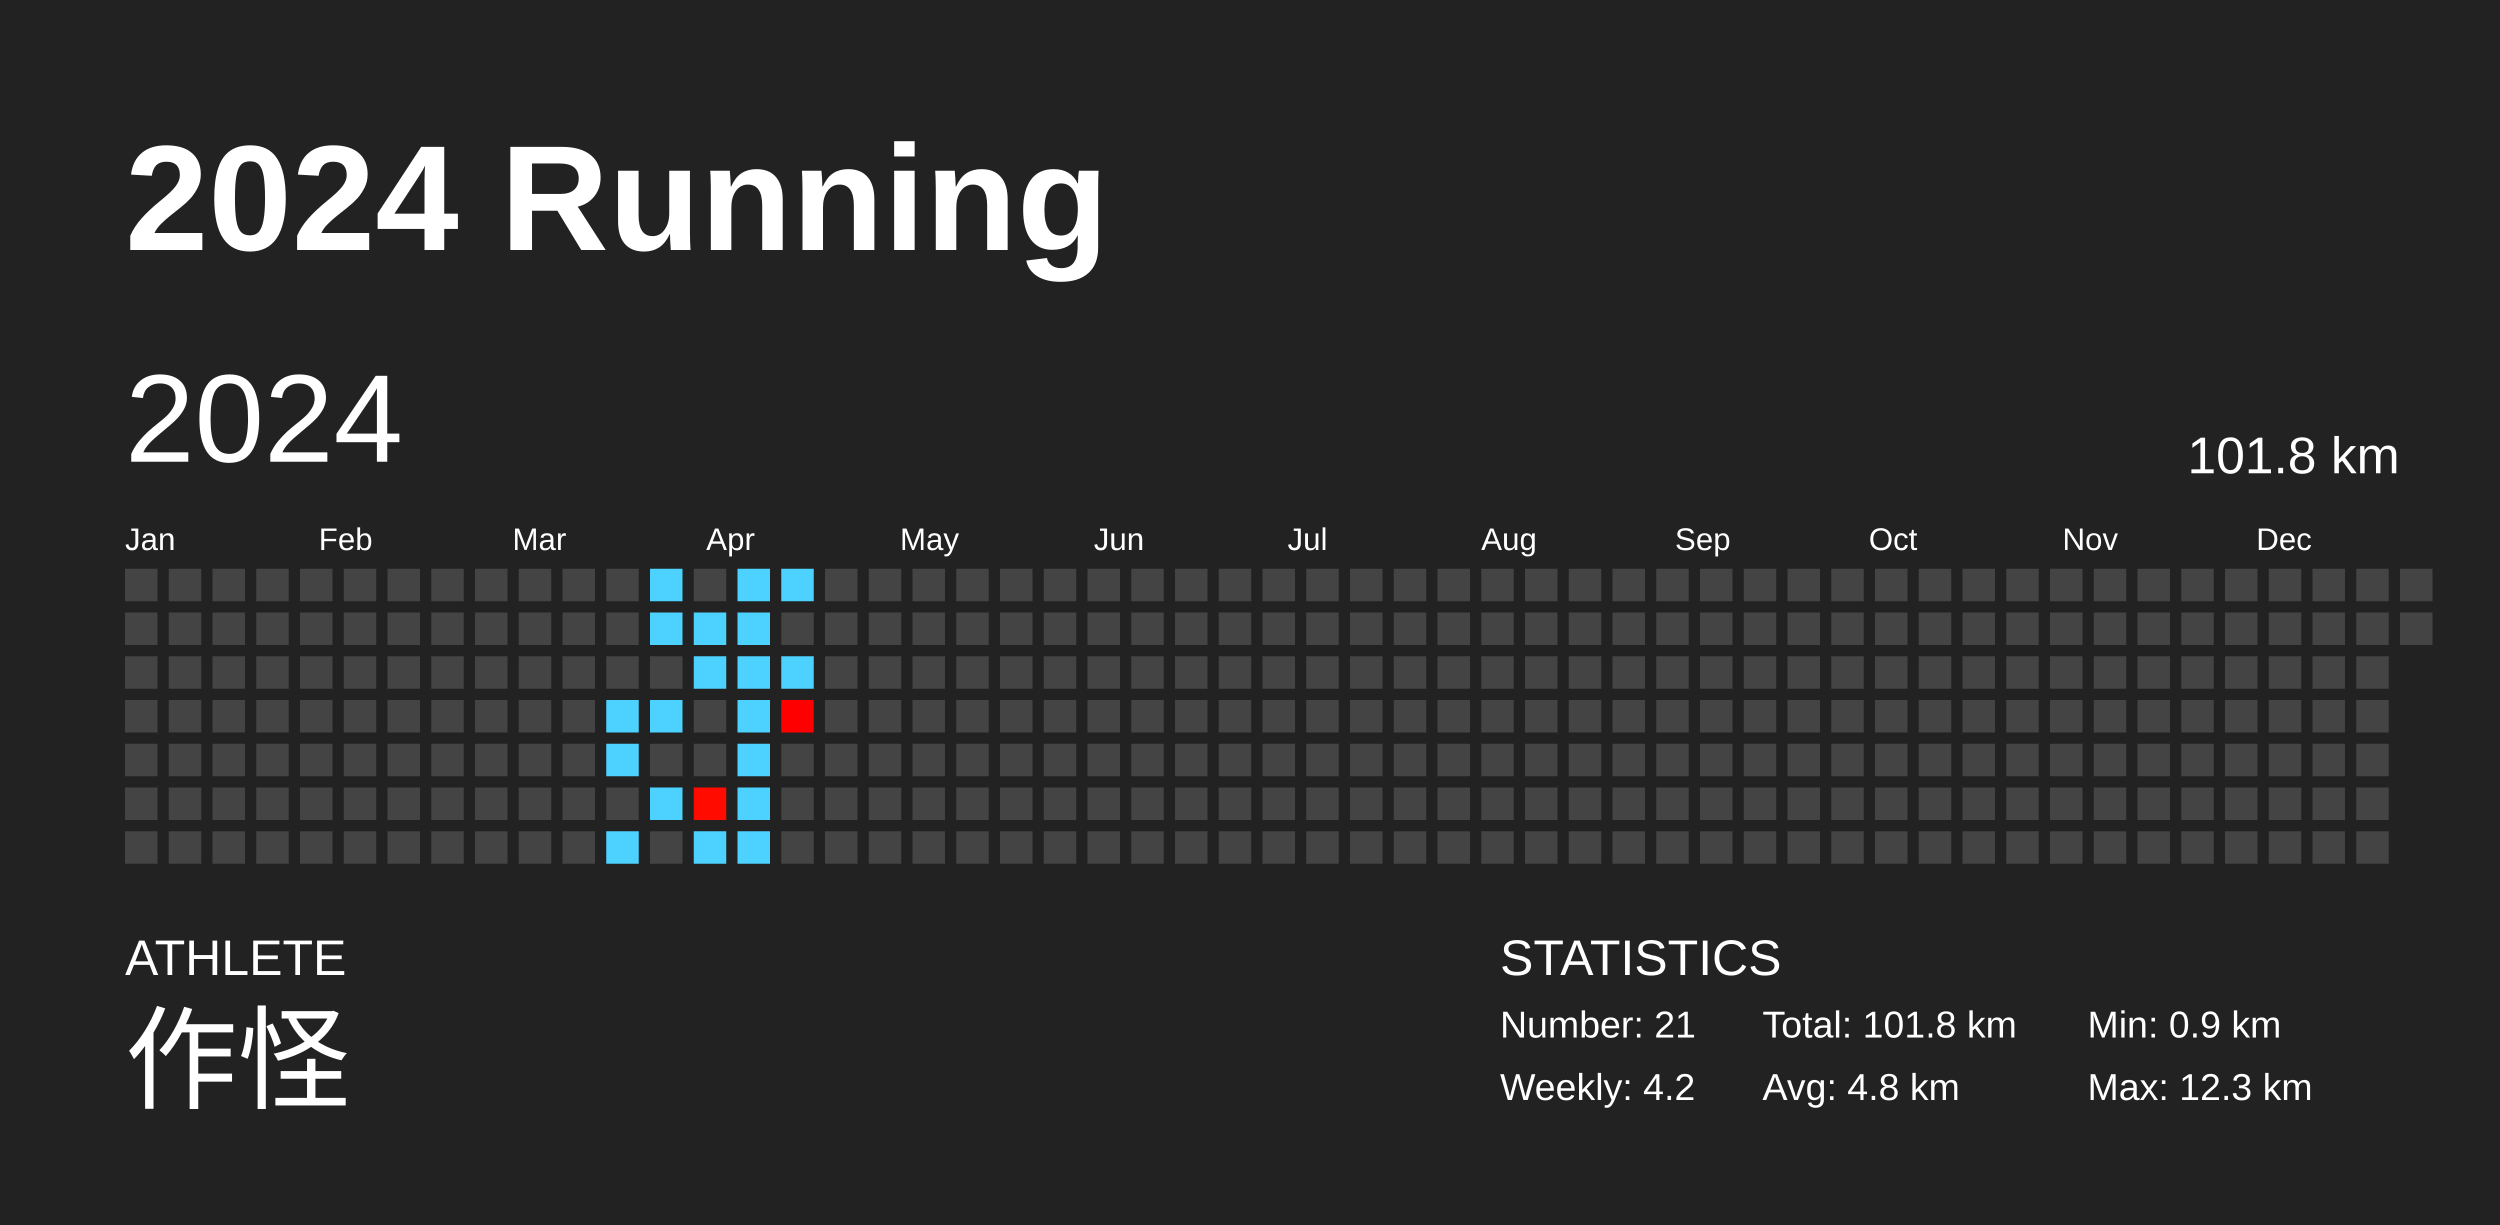
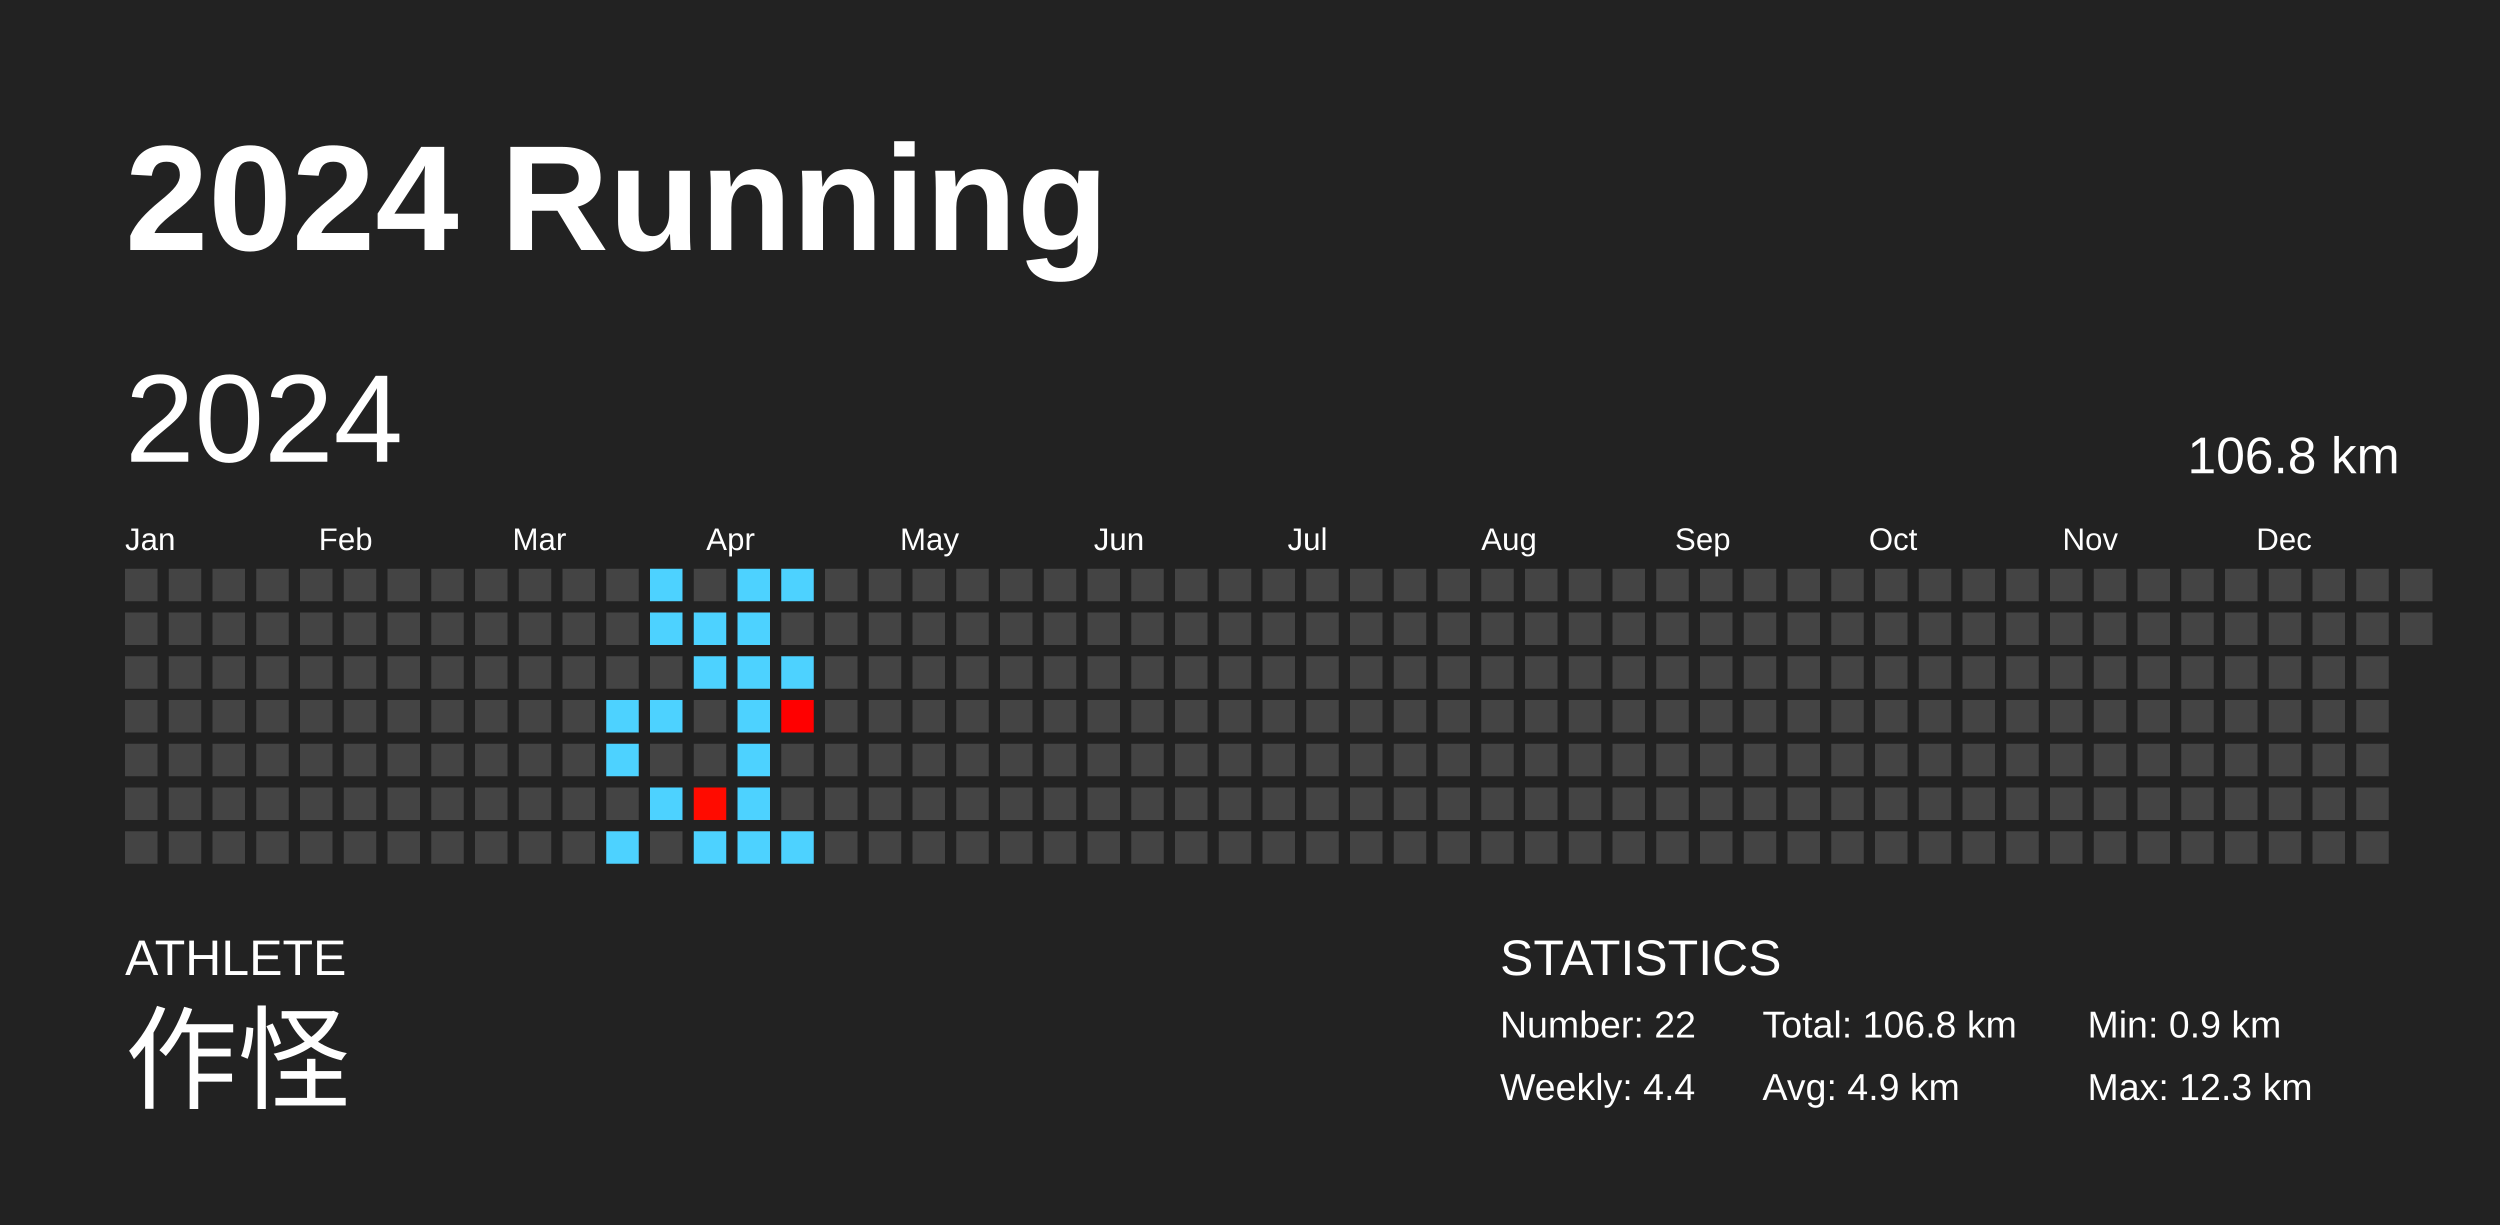
<svg xmlns="http://www.w3.org/2000/svg" baseProfile="full" height="98mm" version="1.1" viewBox="0,0,200,98" width="200mm">
  <defs />
  <rect fill="#222222" height="98" width="200" x="0" y="0" />
  <text fill="#FFFFFF" style="font-size:12px; font-family:Arial; font-weight:bold;" x="10" y="20">2024 Running</text>
  <text fill="#FFFFFF" style="font-size:4px; font-family:Arial" x="10" y="78">ATHLETE</text>
  <text fill="#FFFFFF" style="font-size:9px; font-family:Arial" x="10" y="88">作怪</text>
  <text fill="#FFFFFF" style="font-size:4px; font-family:Arial" x="120" y="78">STATISTICS</text>
-   <text fill="#FFFFFF" style="font-size:3px; font-family:Arial" x="120" y="83">Number: 21</text>
-   <text fill="#FFFFFF" style="font-size:3px; font-family:Arial" x="120" y="88">Weekly: 4.2</text>
-   <text fill="#FFFFFF" style="font-size:3px; font-family:Arial" x="141" y="83">Total: 101.8 km</text>
-   <text fill="#FFFFFF" style="font-size:3px; font-family:Arial" x="141" y="88">Avg: 4.8 km</text>
+   <text fill="#FFFFFF" style="font-size:3px; font-family:Arial" x="120" y="83">Number: 22</text>
+   <text fill="#FFFFFF" style="font-size:3px; font-family:Arial" x="120" y="88">Weekly: 4.4</text>
+   <text fill="#FFFFFF" style="font-size:3px; font-family:Arial" x="141" y="83">Total: 106.8 km</text>
+   <text fill="#FFFFFF" style="font-size:3px; font-family:Arial" x="141" y="88">Avg: 4.9 km</text>
  <text fill="#FFFFFF" style="font-size:3px; font-family:Arial" x="167" y="83">Min: 0.9 km</text>
  <text fill="#FFFFFF" style="font-size:3px; font-family:Arial" x="167" y="88">Max: 12.3 km</text>
  <text dominant-baseline="hanging" fill="#FFFFFF" style="font-size:10.0px; font-family:Arial;" x="10" y="30">2024</text>
-   <text dominant-baseline="hanging" fill="#FFFFFF" style="font-size:4.125px; font-family:Arial;" x="175" y="35">101.8 km</text>
+   <text dominant-baseline="hanging" fill="#FFFFFF" style="font-size:4.125px; font-family:Arial;" x="175" y="35">106.8 km</text>
  <text fill="#FFFFFF" style="font-size:2.5px; font-family:Arial" x="10.0" y="44">Jan</text>
  <text fill="#FFFFFF" style="font-size:2.5px; font-family:Arial" x="25.5" y="44">Feb</text>
  <text fill="#FFFFFF" style="font-size:2.5px; font-family:Arial" x="41.0" y="44">Mar</text>
  <text fill="#FFFFFF" style="font-size:2.5px; font-family:Arial" x="56.5" y="44">Apr</text>
  <text fill="#FFFFFF" style="font-size:2.5px; font-family:Arial" x="72.0" y="44">May</text>
  <text fill="#FFFFFF" style="font-size:2.5px; font-family:Arial" x="87.5" y="44">Jun</text>
  <text fill="#FFFFFF" style="font-size:2.5px; font-family:Arial" x="103.0" y="44">Jul</text>
  <text fill="#FFFFFF" style="font-size:2.5px; font-family:Arial" x="118.5" y="44">Aug</text>
  <text fill="#FFFFFF" style="font-size:2.5px; font-family:Arial" x="134.0" y="44">Sep</text>
  <text fill="#FFFFFF" style="font-size:2.5px; font-family:Arial" x="149.5" y="44">Oct</text>
  <text fill="#FFFFFF" style="font-size:2.5px; font-family:Arial" x="165.0" y="44">Nov</text>
  <text fill="#FFFFFF" style="font-size:2.5px; font-family:Arial" x="180.5" y="44">Dec</text>
  <rect fill="#444444" height="2.6" width="2.6" x="10.0" y="45.5" />
  <rect fill="#444444" height="2.6" width="2.6" x="10.0" y="49.0" />
  <rect fill="#444444" height="2.6" width="2.6" x="10.0" y="52.5" />
  <rect fill="#444444" height="2.6" width="2.6" x="10.0" y="56.0" />
  <rect fill="#444444" height="2.6" width="2.6" x="10.0" y="59.5" />
  <rect fill="#444444" height="2.6" width="2.6" x="10.0" y="63.0" />
  <rect fill="#444444" height="2.6" width="2.6" x="10.0" y="66.5" />
  <rect fill="#444444" height="2.6" width="2.6" x="13.5" y="45.5" />
  <rect fill="#444444" height="2.6" width="2.6" x="13.5" y="49.0" />
  <rect fill="#444444" height="2.6" width="2.6" x="13.5" y="52.5" />
  <rect fill="#444444" height="2.6" width="2.6" x="13.5" y="56.0" />
  <rect fill="#444444" height="2.6" width="2.6" x="13.5" y="59.5" />
  <rect fill="#444444" height="2.6" width="2.6" x="13.5" y="63.0" />
  <rect fill="#444444" height="2.6" width="2.6" x="13.5" y="66.5" />
  <rect fill="#444444" height="2.6" width="2.6" x="17.0" y="45.5" />
  <rect fill="#444444" height="2.6" width="2.6" x="17.0" y="49.0" />
  <rect fill="#444444" height="2.6" width="2.6" x="17.0" y="52.5" />
  <rect fill="#444444" height="2.6" width="2.6" x="17.0" y="56.0" />
  <rect fill="#444444" height="2.6" width="2.6" x="17.0" y="59.5" />
  <rect fill="#444444" height="2.6" width="2.6" x="17.0" y="63.0" />
  <rect fill="#444444" height="2.6" width="2.6" x="17.0" y="66.5" />
  <rect fill="#444444" height="2.6" width="2.6" x="20.5" y="45.5" />
  <rect fill="#444444" height="2.6" width="2.6" x="20.5" y="49.0" />
  <rect fill="#444444" height="2.6" width="2.6" x="20.5" y="52.5" />
  <rect fill="#444444" height="2.6" width="2.6" x="20.5" y="56.0" />
  <rect fill="#444444" height="2.6" width="2.6" x="20.5" y="59.5" />
  <rect fill="#444444" height="2.6" width="2.6" x="20.5" y="63.0" />
  <rect fill="#444444" height="2.6" width="2.6" x="20.5" y="66.5" />
  <rect fill="#444444" height="2.6" width="2.6" x="24.0" y="45.5" />
  <rect fill="#444444" height="2.6" width="2.6" x="24.0" y="49.0" />
  <rect fill="#444444" height="2.6" width="2.6" x="24.0" y="52.5" />
  <rect fill="#444444" height="2.6" width="2.6" x="24.0" y="56.0" />
  <rect fill="#444444" height="2.6" width="2.6" x="24.0" y="59.5" />
  <rect fill="#444444" height="2.6" width="2.6" x="24.0" y="63.0" />
  <rect fill="#444444" height="2.6" width="2.6" x="24.0" y="66.5" />
  <rect fill="#444444" height="2.6" width="2.6" x="27.5" y="45.5" />
  <rect fill="#444444" height="2.6" width="2.6" x="27.5" y="49.0" />
  <rect fill="#444444" height="2.6" width="2.6" x="27.5" y="52.5" />
  <rect fill="#444444" height="2.6" width="2.6" x="27.5" y="56.0" />
  <rect fill="#444444" height="2.6" width="2.6" x="27.5" y="59.5" />
  <rect fill="#444444" height="2.6" width="2.6" x="27.5" y="63.0" />
  <rect fill="#444444" height="2.6" width="2.6" x="27.5" y="66.5" />
  <rect fill="#444444" height="2.6" width="2.6" x="31.0" y="45.5" />
  <rect fill="#444444" height="2.6" width="2.6" x="31.0" y="49.0" />
  <rect fill="#444444" height="2.6" width="2.6" x="31.0" y="52.5" />
  <rect fill="#444444" height="2.6" width="2.6" x="31.0" y="56.0" />
  <rect fill="#444444" height="2.6" width="2.6" x="31.0" y="59.5" />
  <rect fill="#444444" height="2.6" width="2.6" x="31.0" y="63.0" />
  <rect fill="#444444" height="2.6" width="2.6" x="31.0" y="66.5" />
  <rect fill="#444444" height="2.6" width="2.6" x="34.5" y="45.5" />
  <rect fill="#444444" height="2.6" width="2.6" x="34.5" y="49.0" />
  <rect fill="#444444" height="2.6" width="2.6" x="34.5" y="52.5" />
  <rect fill="#444444" height="2.6" width="2.6" x="34.5" y="56.0" />
  <rect fill="#444444" height="2.6" width="2.6" x="34.5" y="59.5" />
  <rect fill="#444444" height="2.6" width="2.6" x="34.5" y="63.0" />
  <rect fill="#444444" height="2.6" width="2.6" x="34.5" y="66.5" />
  <rect fill="#444444" height="2.6" width="2.6" x="38.0" y="45.5" />
  <rect fill="#444444" height="2.6" width="2.6" x="38.0" y="49.0" />
  <rect fill="#444444" height="2.6" width="2.6" x="38.0" y="52.5" />
  <rect fill="#444444" height="2.6" width="2.6" x="38.0" y="56.0" />
  <rect fill="#444444" height="2.6" width="2.6" x="38.0" y="59.5" />
  <rect fill="#444444" height="2.6" width="2.6" x="38.0" y="63.0" />
  <rect fill="#444444" height="2.6" width="2.6" x="38.0" y="66.5" />
  <rect fill="#444444" height="2.6" width="2.6" x="41.5" y="45.5" />
  <rect fill="#444444" height="2.6" width="2.6" x="41.5" y="49.0" />
  <rect fill="#444444" height="2.6" width="2.6" x="41.5" y="52.5" />
  <rect fill="#444444" height="2.6" width="2.6" x="41.5" y="56.0" />
  <rect fill="#444444" height="2.6" width="2.6" x="41.5" y="59.5" />
  <rect fill="#444444" height="2.6" width="2.6" x="41.5" y="63.0" />
  <rect fill="#444444" height="2.6" width="2.6" x="41.5" y="66.5" />
  <rect fill="#444444" height="2.6" width="2.6" x="45.0" y="45.5" />
  <rect fill="#444444" height="2.6" width="2.6" x="45.0" y="49.0" />
  <rect fill="#444444" height="2.6" width="2.6" x="45.0" y="52.5" />
  <rect fill="#444444" height="2.6" width="2.6" x="45.0" y="56.0" />
  <rect fill="#444444" height="2.6" width="2.6" x="45.0" y="59.5" />
  <rect fill="#444444" height="2.6" width="2.6" x="45.0" y="63.0" />
  <rect fill="#444444" height="2.6" width="2.6" x="45.0" y="66.5" />
  <rect fill="#444444" height="2.6" width="2.6" x="48.5" y="45.5" />
  <rect fill="#444444" height="2.6" width="2.6" x="48.5" y="49.0" />
  <rect fill="#444444" height="2.6" width="2.6" x="48.5" y="52.5" />
  <rect fill="#4dd2ff" height="2.6" width="2.6" x="48.5" y="56.0" />
  <rect fill="#4dd2ff" height="2.6" width="2.6" x="48.5" y="59.5" />
  <rect fill="#444444" height="2.6" width="2.6" x="48.5" y="63.0" />
  <rect fill="#4dd2ff" height="2.6" width="2.6" x="48.5" y="66.5" />
  <rect fill="#4dd2ff" height="2.6" width="2.6" x="52.0" y="45.5" />
  <rect fill="#4dd2ff" height="2.6" width="2.6" x="52.0" y="49.0" />
  <rect fill="#444444" height="2.6" width="2.6" x="52.0" y="52.5" />
  <rect fill="#4dd2ff" height="2.6" width="2.6" x="52.0" y="56.0" />
  <rect fill="#444444" height="2.6" width="2.6" x="52.0" y="59.5" />
  <rect fill="#4dd2ff" height="2.6" width="2.6" x="52.0" y="63.0" />
  <rect fill="#444444" height="2.6" width="2.6" x="52.0" y="66.5" />
  <rect fill="#444444" height="2.6" width="2.6" x="55.5" y="45.5" />
  <rect fill="#4dd2ff" height="2.6" width="2.6" x="55.5" y="49.0" />
  <rect fill="#4dd2ff" height="2.6" width="2.6" x="55.5" y="52.5" />
  <rect fill="#444444" height="2.6" width="2.6" x="55.5" y="56.0" />
  <rect fill="#444444" height="2.6" width="2.6" x="55.5" y="59.5" />
  <rect fill="#ff0b00" height="2.6" width="2.6" x="55.5" y="63.0" />
  <rect fill="#4dd2ff" height="2.6" width="2.6" x="55.5" y="66.5" />
  <rect fill="#4dd2ff" height="2.6" width="2.6" x="59.0" y="45.5" />
  <rect fill="#4dd2ff" height="2.6" width="2.6" x="59.0" y="49.0" />
  <rect fill="#4dd2ff" height="2.6" width="2.6" x="59.0" y="52.5" />
  <rect fill="#4dd2ff" height="2.6" width="2.6" x="59.0" y="56.0" />
  <rect fill="#4dd2ff" height="2.6" width="2.6" x="59.0" y="59.5" />
  <rect fill="#4dd2ff" height="2.6" width="2.6" x="59.0" y="63.0" />
  <rect fill="#4dd2ff" height="2.6" width="2.6" x="59.0" y="66.5" />
  <rect fill="#4dd2ff" height="2.6" width="2.6" x="62.5" y="45.5" />
  <rect fill="#444444" height="2.6" width="2.6" x="62.5" y="49.0" />
  <rect fill="#4dd2ff" height="2.6" width="2.6" x="62.5" y="52.5" />
  <rect fill="#ff0000" height="2.6" width="2.6" x="62.5" y="56.0" />
  <rect fill="#444444" height="2.6" width="2.6" x="62.5" y="59.5" />
  <rect fill="#444444" height="2.6" width="2.6" x="62.5" y="63.0" />
-   <rect fill="#444444" height="2.6" width="2.6" x="62.5" y="66.5" />
+   <rect fill="#4dd2ff" height="2.6" width="2.6" x="62.5" y="66.5" />
  <rect fill="#444444" height="2.6" width="2.6" x="66.0" y="45.5" />
  <rect fill="#444444" height="2.6" width="2.6" x="66.0" y="49.0" />
  <rect fill="#444444" height="2.6" width="2.6" x="66.0" y="52.5" />
  <rect fill="#444444" height="2.6" width="2.6" x="66.0" y="56.0" />
  <rect fill="#444444" height="2.6" width="2.6" x="66.0" y="59.5" />
  <rect fill="#444444" height="2.6" width="2.6" x="66.0" y="63.0" />
  <rect fill="#444444" height="2.6" width="2.6" x="66.0" y="66.5" />
  <rect fill="#444444" height="2.6" width="2.6" x="69.5" y="45.5" />
  <rect fill="#444444" height="2.6" width="2.6" x="69.5" y="49.0" />
  <rect fill="#444444" height="2.6" width="2.6" x="69.5" y="52.5" />
  <rect fill="#444444" height="2.6" width="2.6" x="69.5" y="56.0" />
  <rect fill="#444444" height="2.6" width="2.6" x="69.5" y="59.5" />
  <rect fill="#444444" height="2.6" width="2.6" x="69.5" y="63.0" />
  <rect fill="#444444" height="2.6" width="2.6" x="69.5" y="66.5" />
  <rect fill="#444444" height="2.6" width="2.6" x="73.0" y="45.5" />
  <rect fill="#444444" height="2.6" width="2.6" x="73.0" y="49.0" />
  <rect fill="#444444" height="2.6" width="2.6" x="73.0" y="52.5" />
  <rect fill="#444444" height="2.6" width="2.6" x="73.0" y="56.0" />
  <rect fill="#444444" height="2.6" width="2.6" x="73.0" y="59.5" />
  <rect fill="#444444" height="2.6" width="2.6" x="73.0" y="63.0" />
  <rect fill="#444444" height="2.6" width="2.6" x="73.0" y="66.5" />
  <rect fill="#444444" height="2.6" width="2.6" x="76.5" y="45.5" />
  <rect fill="#444444" height="2.6" width="2.6" x="76.5" y="49.0" />
  <rect fill="#444444" height="2.6" width="2.6" x="76.5" y="52.5" />
  <rect fill="#444444" height="2.6" width="2.6" x="76.5" y="56.0" />
  <rect fill="#444444" height="2.6" width="2.6" x="76.5" y="59.5" />
  <rect fill="#444444" height="2.6" width="2.6" x="76.5" y="63.0" />
  <rect fill="#444444" height="2.6" width="2.6" x="76.5" y="66.5" />
  <rect fill="#444444" height="2.6" width="2.6" x="80.0" y="45.5" />
  <rect fill="#444444" height="2.6" width="2.6" x="80.0" y="49.0" />
  <rect fill="#444444" height="2.6" width="2.6" x="80.0" y="52.5" />
  <rect fill="#444444" height="2.6" width="2.6" x="80.0" y="56.0" />
  <rect fill="#444444" height="2.6" width="2.6" x="80.0" y="59.5" />
  <rect fill="#444444" height="2.6" width="2.6" x="80.0" y="63.0" />
  <rect fill="#444444" height="2.6" width="2.6" x="80.0" y="66.5" />
  <rect fill="#444444" height="2.6" width="2.6" x="83.5" y="45.5" />
  <rect fill="#444444" height="2.6" width="2.6" x="83.5" y="49.0" />
  <rect fill="#444444" height="2.6" width="2.6" x="83.5" y="52.5" />
  <rect fill="#444444" height="2.6" width="2.6" x="83.5" y="56.0" />
  <rect fill="#444444" height="2.6" width="2.6" x="83.5" y="59.5" />
  <rect fill="#444444" height="2.6" width="2.6" x="83.5" y="63.0" />
  <rect fill="#444444" height="2.6" width="2.6" x="83.5" y="66.5" />
  <rect fill="#444444" height="2.6" width="2.6" x="87.0" y="45.5" />
  <rect fill="#444444" height="2.6" width="2.6" x="87.0" y="49.0" />
  <rect fill="#444444" height="2.6" width="2.6" x="87.0" y="52.5" />
  <rect fill="#444444" height="2.6" width="2.6" x="87.0" y="56.0" />
  <rect fill="#444444" height="2.6" width="2.6" x="87.0" y="59.5" />
  <rect fill="#444444" height="2.6" width="2.6" x="87.0" y="63.0" />
  <rect fill="#444444" height="2.6" width="2.6" x="87.0" y="66.5" />
  <rect fill="#444444" height="2.6" width="2.6" x="90.5" y="45.5" />
  <rect fill="#444444" height="2.6" width="2.6" x="90.5" y="49.0" />
  <rect fill="#444444" height="2.6" width="2.6" x="90.5" y="52.5" />
  <rect fill="#444444" height="2.6" width="2.6" x="90.5" y="56.0" />
  <rect fill="#444444" height="2.6" width="2.6" x="90.5" y="59.5" />
  <rect fill="#444444" height="2.6" width="2.6" x="90.5" y="63.0" />
  <rect fill="#444444" height="2.6" width="2.6" x="90.5" y="66.5" />
  <rect fill="#444444" height="2.6" width="2.6" x="94.0" y="45.5" />
  <rect fill="#444444" height="2.6" width="2.6" x="94.0" y="49.0" />
  <rect fill="#444444" height="2.6" width="2.6" x="94.0" y="52.5" />
  <rect fill="#444444" height="2.6" width="2.6" x="94.0" y="56.0" />
  <rect fill="#444444" height="2.6" width="2.6" x="94.0" y="59.5" />
  <rect fill="#444444" height="2.6" width="2.6" x="94.0" y="63.0" />
  <rect fill="#444444" height="2.6" width="2.6" x="94.0" y="66.5" />
  <rect fill="#444444" height="2.6" width="2.6" x="97.5" y="45.5" />
  <rect fill="#444444" height="2.6" width="2.6" x="97.5" y="49.0" />
  <rect fill="#444444" height="2.6" width="2.6" x="97.5" y="52.5" />
  <rect fill="#444444" height="2.6" width="2.6" x="97.5" y="56.0" />
  <rect fill="#444444" height="2.6" width="2.6" x="97.5" y="59.5" />
  <rect fill="#444444" height="2.6" width="2.6" x="97.5" y="63.0" />
  <rect fill="#444444" height="2.6" width="2.6" x="97.5" y="66.5" />
  <rect fill="#444444" height="2.6" width="2.6" x="101.0" y="45.5" />
  <rect fill="#444444" height="2.6" width="2.6" x="101.0" y="49.0" />
  <rect fill="#444444" height="2.6" width="2.6" x="101.0" y="52.5" />
  <rect fill="#444444" height="2.6" width="2.6" x="101.0" y="56.0" />
  <rect fill="#444444" height="2.6" width="2.6" x="101.0" y="59.5" />
  <rect fill="#444444" height="2.6" width="2.6" x="101.0" y="63.0" />
  <rect fill="#444444" height="2.6" width="2.6" x="101.0" y="66.5" />
  <rect fill="#444444" height="2.6" width="2.6" x="104.5" y="45.5" />
  <rect fill="#444444" height="2.6" width="2.6" x="104.5" y="49.0" />
  <rect fill="#444444" height="2.6" width="2.6" x="104.5" y="52.5" />
  <rect fill="#444444" height="2.6" width="2.6" x="104.5" y="56.0" />
  <rect fill="#444444" height="2.6" width="2.6" x="104.5" y="59.5" />
  <rect fill="#444444" height="2.6" width="2.6" x="104.5" y="63.0" />
  <rect fill="#444444" height="2.6" width="2.6" x="104.5" y="66.5" />
  <rect fill="#444444" height="2.6" width="2.6" x="108.0" y="45.5" />
  <rect fill="#444444" height="2.6" width="2.6" x="108.0" y="49.0" />
  <rect fill="#444444" height="2.6" width="2.6" x="108.0" y="52.5" />
  <rect fill="#444444" height="2.6" width="2.6" x="108.0" y="56.0" />
  <rect fill="#444444" height="2.6" width="2.6" x="108.0" y="59.5" />
  <rect fill="#444444" height="2.6" width="2.6" x="108.0" y="63.0" />
  <rect fill="#444444" height="2.6" width="2.6" x="108.0" y="66.5" />
  <rect fill="#444444" height="2.6" width="2.6" x="111.5" y="45.5" />
  <rect fill="#444444" height="2.6" width="2.6" x="111.5" y="49.0" />
  <rect fill="#444444" height="2.6" width="2.6" x="111.5" y="52.5" />
  <rect fill="#444444" height="2.6" width="2.6" x="111.5" y="56.0" />
  <rect fill="#444444" height="2.6" width="2.6" x="111.5" y="59.5" />
  <rect fill="#444444" height="2.6" width="2.6" x="111.5" y="63.0" />
  <rect fill="#444444" height="2.6" width="2.6" x="111.5" y="66.5" />
  <rect fill="#444444" height="2.6" width="2.6" x="115.0" y="45.5" />
  <rect fill="#444444" height="2.6" width="2.6" x="115.0" y="49.0" />
  <rect fill="#444444" height="2.6" width="2.6" x="115.0" y="52.5" />
  <rect fill="#444444" height="2.6" width="2.6" x="115.0" y="56.0" />
  <rect fill="#444444" height="2.6" width="2.6" x="115.0" y="59.5" />
  <rect fill="#444444" height="2.6" width="2.6" x="115.0" y="63.0" />
  <rect fill="#444444" height="2.6" width="2.6" x="115.0" y="66.5" />
  <rect fill="#444444" height="2.6" width="2.6" x="118.5" y="45.5" />
  <rect fill="#444444" height="2.6" width="2.6" x="118.5" y="49.0" />
  <rect fill="#444444" height="2.6" width="2.6" x="118.5" y="52.5" />
  <rect fill="#444444" height="2.6" width="2.6" x="118.5" y="56.0" />
  <rect fill="#444444" height="2.6" width="2.6" x="118.5" y="59.5" />
  <rect fill="#444444" height="2.6" width="2.6" x="118.5" y="63.0" />
  <rect fill="#444444" height="2.6" width="2.6" x="118.5" y="66.5" />
  <rect fill="#444444" height="2.6" width="2.6" x="122.0" y="45.5" />
  <rect fill="#444444" height="2.6" width="2.6" x="122.0" y="49.0" />
  <rect fill="#444444" height="2.6" width="2.6" x="122.0" y="52.5" />
  <rect fill="#444444" height="2.6" width="2.6" x="122.0" y="56.0" />
  <rect fill="#444444" height="2.6" width="2.6" x="122.0" y="59.5" />
  <rect fill="#444444" height="2.6" width="2.6" x="122.0" y="63.0" />
  <rect fill="#444444" height="2.6" width="2.6" x="122.0" y="66.5" />
  <rect fill="#444444" height="2.6" width="2.6" x="125.5" y="45.5" />
  <rect fill="#444444" height="2.6" width="2.6" x="125.5" y="49.0" />
  <rect fill="#444444" height="2.6" width="2.6" x="125.5" y="52.5" />
  <rect fill="#444444" height="2.6" width="2.6" x="125.5" y="56.0" />
  <rect fill="#444444" height="2.6" width="2.6" x="125.5" y="59.5" />
  <rect fill="#444444" height="2.6" width="2.6" x="125.5" y="63.0" />
  <rect fill="#444444" height="2.6" width="2.6" x="125.5" y="66.5" />
  <rect fill="#444444" height="2.6" width="2.6" x="129.0" y="45.5" />
  <rect fill="#444444" height="2.6" width="2.6" x="129.0" y="49.0" />
  <rect fill="#444444" height="2.6" width="2.6" x="129.0" y="52.5" />
  <rect fill="#444444" height="2.6" width="2.6" x="129.0" y="56.0" />
  <rect fill="#444444" height="2.6" width="2.6" x="129.0" y="59.5" />
  <rect fill="#444444" height="2.6" width="2.6" x="129.0" y="63.0" />
  <rect fill="#444444" height="2.6" width="2.6" x="129.0" y="66.5" />
  <rect fill="#444444" height="2.6" width="2.6" x="132.5" y="45.5" />
  <rect fill="#444444" height="2.6" width="2.6" x="132.5" y="49.0" />
  <rect fill="#444444" height="2.6" width="2.6" x="132.5" y="52.5" />
  <rect fill="#444444" height="2.6" width="2.6" x="132.5" y="56.0" />
  <rect fill="#444444" height="2.6" width="2.6" x="132.5" y="59.5" />
  <rect fill="#444444" height="2.6" width="2.6" x="132.5" y="63.0" />
  <rect fill="#444444" height="2.6" width="2.6" x="132.5" y="66.5" />
  <rect fill="#444444" height="2.6" width="2.6" x="136.0" y="45.5" />
  <rect fill="#444444" height="2.6" width="2.6" x="136.0" y="49.0" />
  <rect fill="#444444" height="2.6" width="2.6" x="136.0" y="52.5" />
  <rect fill="#444444" height="2.6" width="2.6" x="136.0" y="56.0" />
  <rect fill="#444444" height="2.6" width="2.6" x="136.0" y="59.5" />
  <rect fill="#444444" height="2.6" width="2.6" x="136.0" y="63.0" />
  <rect fill="#444444" height="2.6" width="2.6" x="136.0" y="66.5" />
  <rect fill="#444444" height="2.6" width="2.6" x="139.5" y="45.5" />
  <rect fill="#444444" height="2.6" width="2.6" x="139.5" y="49.0" />
  <rect fill="#444444" height="2.6" width="2.6" x="139.5" y="52.5" />
  <rect fill="#444444" height="2.6" width="2.6" x="139.5" y="56.0" />
  <rect fill="#444444" height="2.6" width="2.6" x="139.5" y="59.5" />
  <rect fill="#444444" height="2.6" width="2.6" x="139.5" y="63.0" />
  <rect fill="#444444" height="2.6" width="2.6" x="139.5" y="66.5" />
  <rect fill="#444444" height="2.6" width="2.6" x="143.0" y="45.5" />
  <rect fill="#444444" height="2.6" width="2.6" x="143.0" y="49.0" />
  <rect fill="#444444" height="2.6" width="2.6" x="143.0" y="52.5" />
  <rect fill="#444444" height="2.6" width="2.6" x="143.0" y="56.0" />
  <rect fill="#444444" height="2.6" width="2.6" x="143.0" y="59.5" />
  <rect fill="#444444" height="2.6" width="2.6" x="143.0" y="63.0" />
  <rect fill="#444444" height="2.6" width="2.6" x="143.0" y="66.5" />
  <rect fill="#444444" height="2.6" width="2.6" x="146.5" y="45.5" />
  <rect fill="#444444" height="2.6" width="2.6" x="146.5" y="49.0" />
  <rect fill="#444444" height="2.6" width="2.6" x="146.5" y="52.5" />
  <rect fill="#444444" height="2.6" width="2.6" x="146.5" y="56.0" />
  <rect fill="#444444" height="2.6" width="2.6" x="146.5" y="59.5" />
  <rect fill="#444444" height="2.6" width="2.6" x="146.5" y="63.0" />
  <rect fill="#444444" height="2.6" width="2.6" x="146.5" y="66.5" />
  <rect fill="#444444" height="2.6" width="2.6" x="150.0" y="45.5" />
  <rect fill="#444444" height="2.6" width="2.6" x="150.0" y="49.0" />
  <rect fill="#444444" height="2.6" width="2.6" x="150.0" y="52.5" />
  <rect fill="#444444" height="2.6" width="2.6" x="150.0" y="56.0" />
  <rect fill="#444444" height="2.6" width="2.6" x="150.0" y="59.5" />
  <rect fill="#444444" height="2.6" width="2.6" x="150.0" y="63.0" />
  <rect fill="#444444" height="2.6" width="2.6" x="150.0" y="66.5" />
  <rect fill="#444444" height="2.6" width="2.6" x="153.5" y="45.5" />
  <rect fill="#444444" height="2.6" width="2.6" x="153.5" y="49.0" />
  <rect fill="#444444" height="2.6" width="2.6" x="153.5" y="52.5" />
  <rect fill="#444444" height="2.6" width="2.6" x="153.5" y="56.0" />
  <rect fill="#444444" height="2.6" width="2.6" x="153.5" y="59.5" />
  <rect fill="#444444" height="2.6" width="2.6" x="153.5" y="63.0" />
  <rect fill="#444444" height="2.6" width="2.6" x="153.5" y="66.5" />
  <rect fill="#444444" height="2.6" width="2.6" x="157.0" y="45.5" />
  <rect fill="#444444" height="2.6" width="2.6" x="157.0" y="49.0" />
  <rect fill="#444444" height="2.6" width="2.6" x="157.0" y="52.5" />
  <rect fill="#444444" height="2.6" width="2.6" x="157.0" y="56.0" />
  <rect fill="#444444" height="2.6" width="2.6" x="157.0" y="59.5" />
  <rect fill="#444444" height="2.6" width="2.6" x="157.0" y="63.0" />
  <rect fill="#444444" height="2.6" width="2.6" x="157.0" y="66.5" />
  <rect fill="#444444" height="2.6" width="2.6" x="160.5" y="45.5" />
  <rect fill="#444444" height="2.6" width="2.6" x="160.5" y="49.0" />
  <rect fill="#444444" height="2.6" width="2.6" x="160.5" y="52.5" />
  <rect fill="#444444" height="2.6" width="2.6" x="160.5" y="56.0" />
  <rect fill="#444444" height="2.6" width="2.6" x="160.5" y="59.5" />
  <rect fill="#444444" height="2.6" width="2.6" x="160.5" y="63.0" />
  <rect fill="#444444" height="2.6" width="2.6" x="160.5" y="66.5" />
  <rect fill="#444444" height="2.6" width="2.6" x="164.0" y="45.5" />
  <rect fill="#444444" height="2.6" width="2.6" x="164.0" y="49.0" />
  <rect fill="#444444" height="2.6" width="2.6" x="164.0" y="52.5" />
  <rect fill="#444444" height="2.6" width="2.6" x="164.0" y="56.0" />
  <rect fill="#444444" height="2.6" width="2.6" x="164.0" y="59.5" />
  <rect fill="#444444" height="2.6" width="2.6" x="164.0" y="63.0" />
  <rect fill="#444444" height="2.6" width="2.6" x="164.0" y="66.5" />
  <rect fill="#444444" height="2.6" width="2.6" x="167.5" y="45.5" />
  <rect fill="#444444" height="2.6" width="2.6" x="167.5" y="49.0" />
  <rect fill="#444444" height="2.6" width="2.6" x="167.5" y="52.5" />
  <rect fill="#444444" height="2.6" width="2.6" x="167.5" y="56.0" />
  <rect fill="#444444" height="2.6" width="2.6" x="167.5" y="59.5" />
  <rect fill="#444444" height="2.6" width="2.6" x="167.5" y="63.0" />
  <rect fill="#444444" height="2.6" width="2.6" x="167.5" y="66.5" />
  <rect fill="#444444" height="2.6" width="2.6" x="171.0" y="45.5" />
  <rect fill="#444444" height="2.6" width="2.6" x="171.0" y="49.0" />
  <rect fill="#444444" height="2.6" width="2.6" x="171.0" y="52.5" />
  <rect fill="#444444" height="2.6" width="2.6" x="171.0" y="56.0" />
  <rect fill="#444444" height="2.6" width="2.6" x="171.0" y="59.5" />
  <rect fill="#444444" height="2.6" width="2.6" x="171.0" y="63.0" />
  <rect fill="#444444" height="2.6" width="2.6" x="171.0" y="66.5" />
  <rect fill="#444444" height="2.6" width="2.6" x="174.5" y="45.5" />
  <rect fill="#444444" height="2.6" width="2.6" x="174.5" y="49.0" />
  <rect fill="#444444" height="2.6" width="2.6" x="174.5" y="52.5" />
  <rect fill="#444444" height="2.6" width="2.6" x="174.5" y="56.0" />
  <rect fill="#444444" height="2.6" width="2.6" x="174.5" y="59.5" />
  <rect fill="#444444" height="2.6" width="2.6" x="174.5" y="63.0" />
  <rect fill="#444444" height="2.6" width="2.6" x="174.5" y="66.5" />
  <rect fill="#444444" height="2.6" width="2.6" x="178.0" y="45.5" />
  <rect fill="#444444" height="2.6" width="2.6" x="178.0" y="49.0" />
  <rect fill="#444444" height="2.6" width="2.6" x="178.0" y="52.5" />
  <rect fill="#444444" height="2.6" width="2.6" x="178.0" y="56.0" />
  <rect fill="#444444" height="2.6" width="2.6" x="178.0" y="59.5" />
  <rect fill="#444444" height="2.6" width="2.6" x="178.0" y="63.0" />
  <rect fill="#444444" height="2.6" width="2.6" x="178.0" y="66.5" />
  <rect fill="#444444" height="2.6" width="2.6" x="181.5" y="45.5" />
  <rect fill="#444444" height="2.6" width="2.6" x="181.5" y="49.0" />
  <rect fill="#444444" height="2.6" width="2.6" x="181.5" y="52.5" />
  <rect fill="#444444" height="2.6" width="2.6" x="181.5" y="56.0" />
  <rect fill="#444444" height="2.6" width="2.6" x="181.5" y="59.5" />
  <rect fill="#444444" height="2.6" width="2.6" x="181.5" y="63.0" />
  <rect fill="#444444" height="2.6" width="2.6" x="181.5" y="66.5" />
  <rect fill="#444444" height="2.6" width="2.6" x="185.0" y="45.5" />
  <rect fill="#444444" height="2.6" width="2.6" x="185.0" y="49.0" />
  <rect fill="#444444" height="2.6" width="2.6" x="185.0" y="52.5" />
  <rect fill="#444444" height="2.6" width="2.6" x="185.0" y="56.0" />
  <rect fill="#444444" height="2.6" width="2.6" x="185.0" y="59.5" />
  <rect fill="#444444" height="2.6" width="2.6" x="185.0" y="63.0" />
  <rect fill="#444444" height="2.6" width="2.6" x="185.0" y="66.5" />
  <rect fill="#444444" height="2.6" width="2.6" x="188.5" y="45.5" />
  <rect fill="#444444" height="2.6" width="2.6" x="188.5" y="49.0" />
  <rect fill="#444444" height="2.6" width="2.6" x="188.5" y="52.5" />
  <rect fill="#444444" height="2.6" width="2.6" x="188.5" y="56.0" />
  <rect fill="#444444" height="2.6" width="2.6" x="188.5" y="59.5" />
  <rect fill="#444444" height="2.6" width="2.6" x="188.5" y="63.0" />
  <rect fill="#444444" height="2.6" width="2.6" x="188.5" y="66.5" />
  <rect fill="#444444" height="2.6" width="2.6" x="192.0" y="45.5" />
  <rect fill="#444444" height="2.6" width="2.6" x="192.0" y="49.0" />
</svg>
